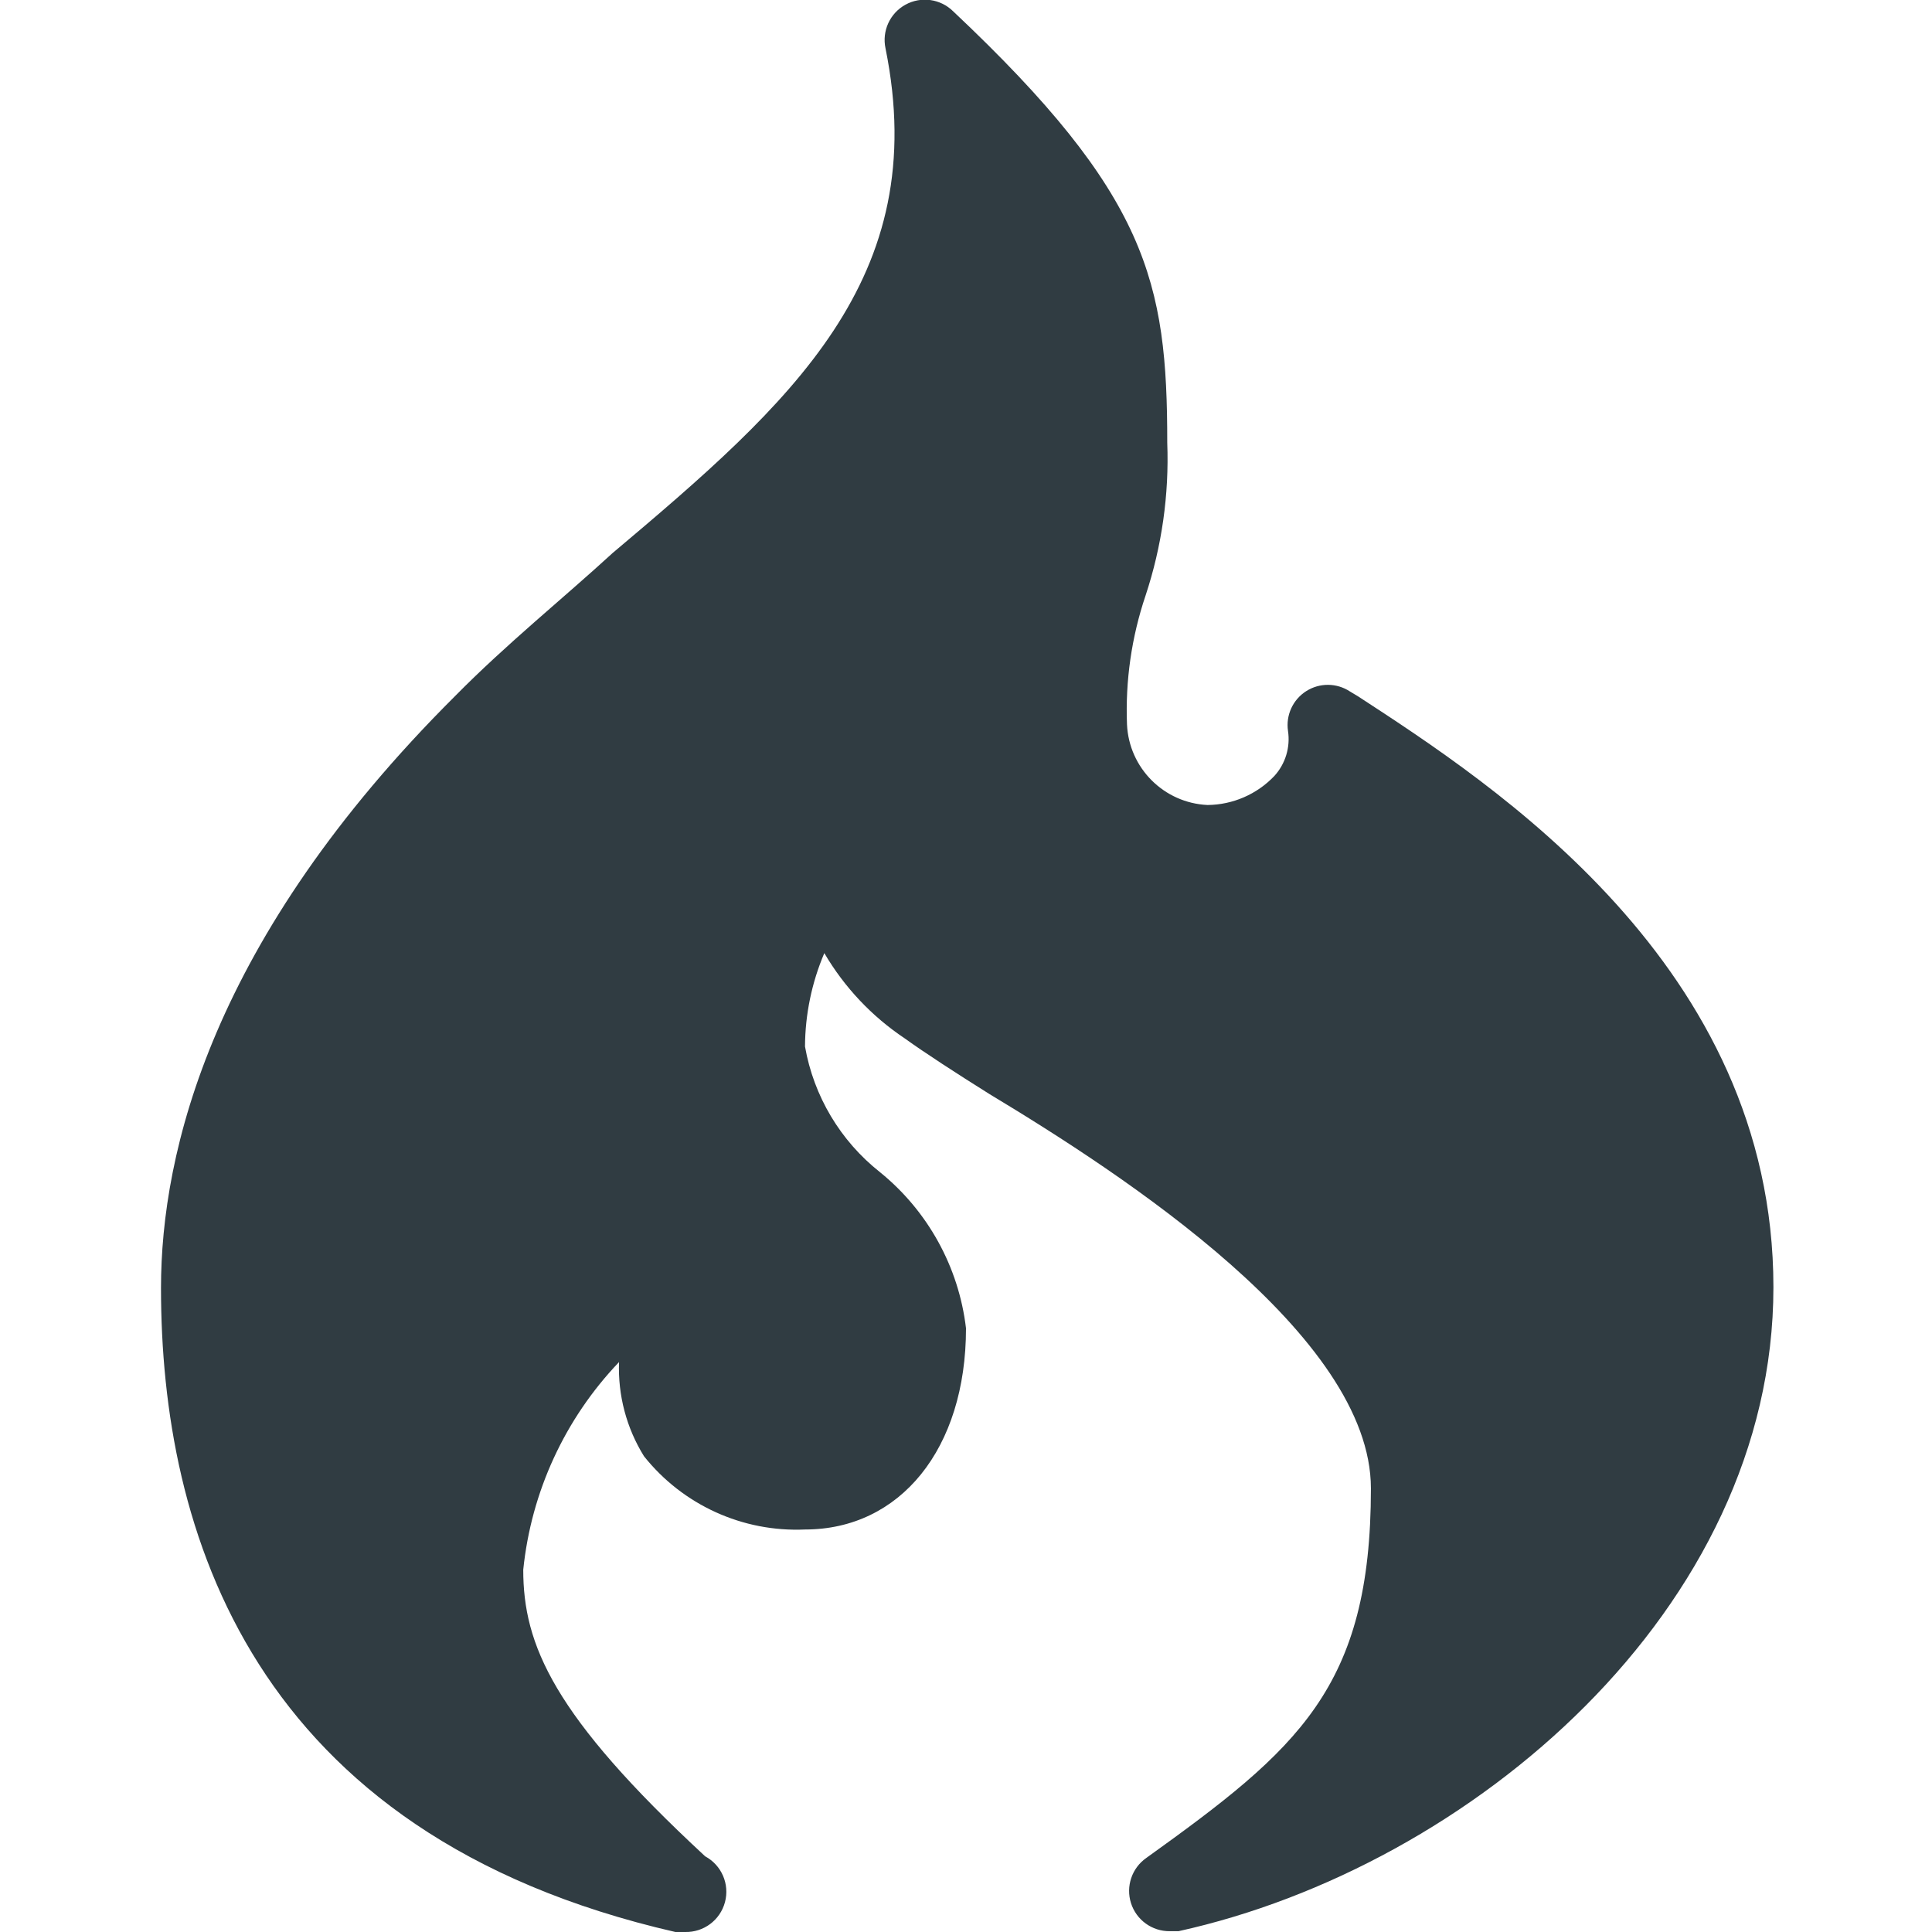
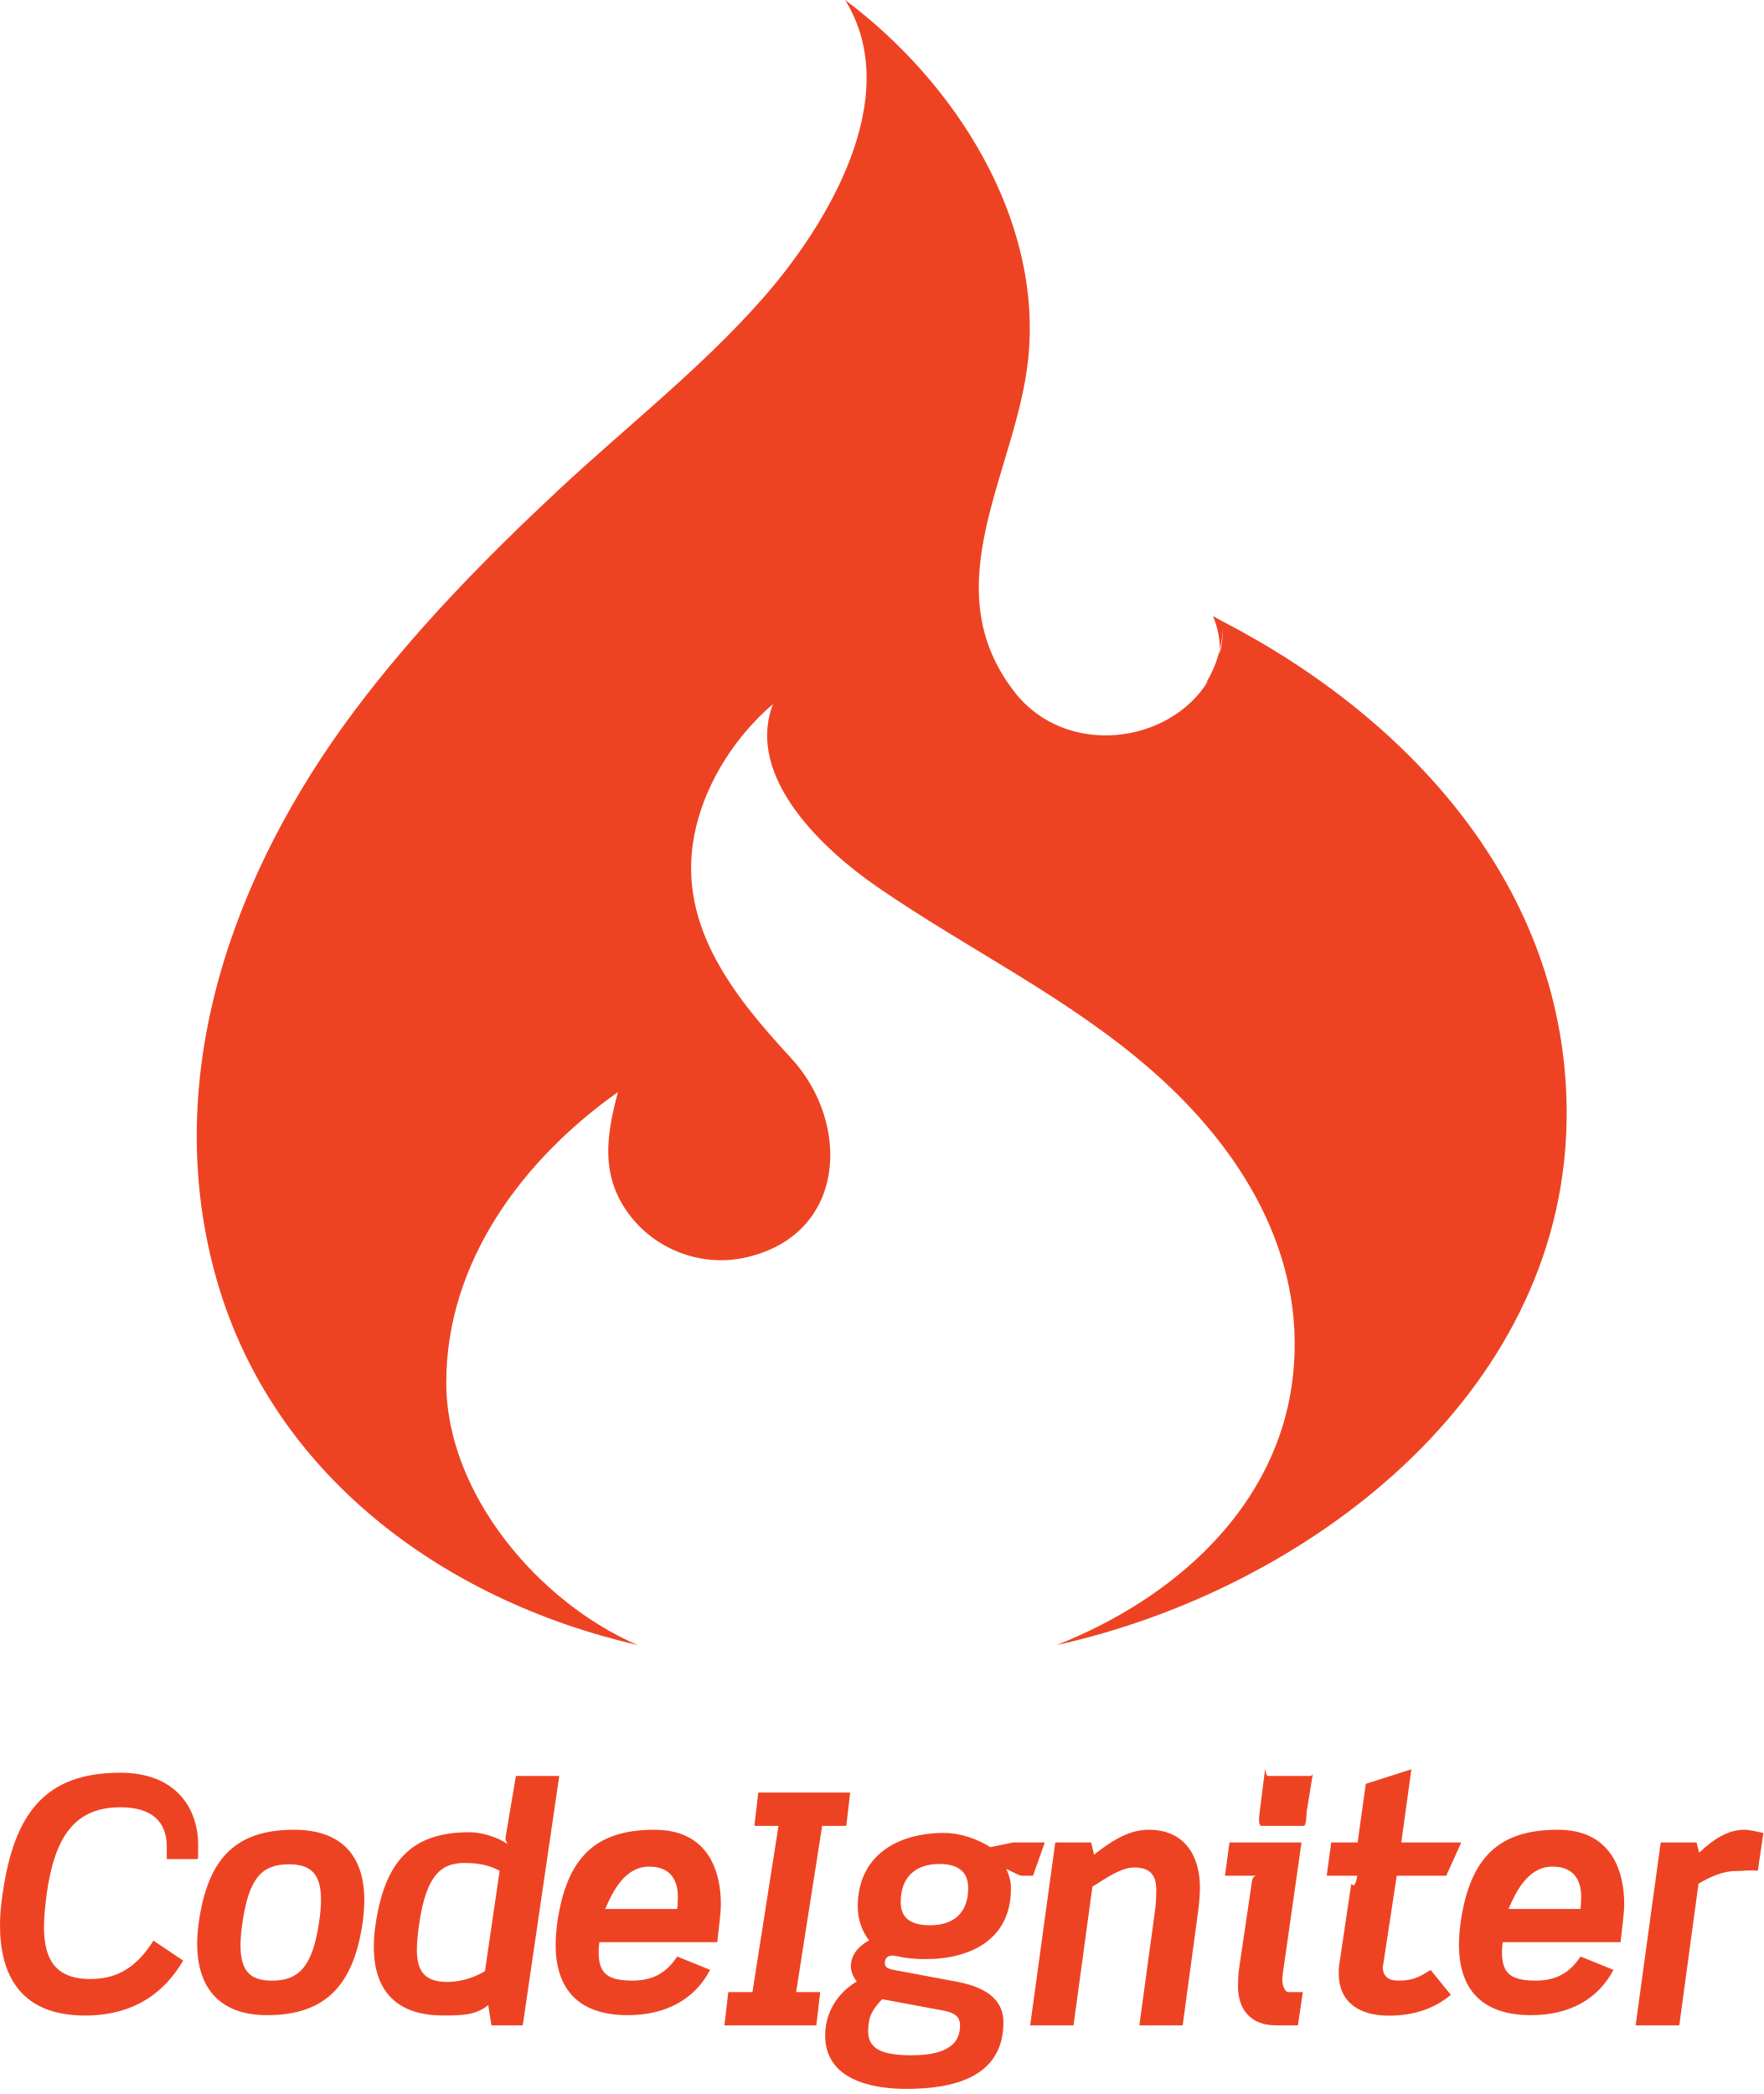
- <svg xmlns="http://www.w3.org/2000/svg" viewBox="0 0 24 24">
-   <path d="M16.87,8.65l-.1-.06a.5.5,0,0,0-.77.49.68.68,0,0,1-.17.56A1.16,1.16,0,0,1,15,10a1.05,1.05,0,0,1-1-1,4.46,4.46,0,0,1,.23-1.6,5.39,5.39,0,0,0,.27-1.9c0-2-.24-3.08-2.66-5.36A.5.5,0,0,0,11,.6C11.58,3.46,9.83,5,7.61,6.87,7,7.43,6.29,8,5.65,8.65,2.63,11.66,2,14.31,2,16c0,3,1.11,6.79,6.39,8h.12a.5.5,0,0,0,.25-.94C6.87,21.31,6.5,20.43,6.5,19.5a4.38,4.38,0,0,1,1.19-2.58A2.07,2.07,0,0,0,8,18.09,2.42,2.42,0,0,0,10,19c1.18,0,2-1,2-2.5a2.94,2.94,0,0,0-1.07-1.94A2.55,2.55,0,0,1,10,13a3,3,0,0,1,.24-1.16,3.25,3.25,0,0,0,1,1.06c.25.18.62.42,1.05.69,1.66,1,4.74,3,4.74,4.9,0,2.48-.91,3.24-2.79,4.59a.5.5,0,0,0,.29.91h.11c3.63-.8,7.39-4,7.39-8S18.54,9.74,16.87,8.65Z" style="fill:#303c42" />
+ <svg xmlns="http://www.w3.org/2000/svg" width="256px" height="304px" viewBox="0 0 256 304" version="1.1" preserveAspectRatio="xMidYMid">
+   <g>
+     <path d="M13.104,287.306 C7.9,287.306 6.387,284.277 6.387,279.736 C6.387,278.223 6.577,276.516 6.811,274.718 C7.951,266.867 10.734,262.375 17.451,262.375 C21.994,262.375 24.209,264.407 24.209,268.097 L24.209,269.896 L28.716,269.896 C28.767,269.896 28.767,268.24 28.767,267.863 C28.767,262.471 25.501,257.357 17.458,257.357 C6.529,257.357 2.035,263.294 0.379,274.933 C0.142,276.495 -1.77635684e-14,277.953 -1.77635684e-14,279.509 C-1.77635684e-14,286.369 2.699,292.609 12.349,292.609 C19.681,292.609 24.036,289.034 26.589,284.634 L22.283,281.735 C19.493,286.135 16.464,287.306 13.104,287.306 L13.104,287.306 Z M42.674,265.638 C33.92,265.638 30.138,270.13 28.861,279.07 C28.716,280.115 28.622,281.201 28.622,282.194 C28.622,287.965 31.318,292.556 38.791,292.556 C47.545,292.556 51.378,287.871 52.655,279.07 C52.797,277.936 52.892,276.895 52.892,275.855 C52.894,269.99 50.104,265.638 42.674,265.638 L42.674,265.638 Z M46.317,279.073 C45.37,285.556 43.338,287.542 39.503,287.542 C36.43,287.542 34.917,286.265 34.917,282.432 C34.917,281.486 35.013,280.352 35.201,279.073 C36.148,272.64 38.04,270.654 41.919,270.654 C45.042,270.654 46.601,271.93 46.601,275.809 C46.601,276.755 46.505,277.844 46.317,279.073 L46.317,279.073 Z M74.897,257.827 L73.432,266.512 C73.338,267.267 73.386,267.016 73.671,267.726 C72.3,266.685 69.838,265.998 68.182,265.998 C60.328,265.998 55.93,269.553 54.511,279.488 C54.323,280.67 54.275,281.667 54.275,282.659 C54.275,289.9 58.532,292.599 64.255,292.599 C66.671,292.599 69.034,292.65 70.878,291.09 L71.349,294.033 L75.892,294.033 L81.19,257.827 L74.897,257.827 L74.897,257.827 Z M70.403,286.169 C68.276,287.443 66.196,287.731 64.919,287.731 C61.465,287.731 60.519,285.932 60.519,283.048 C60.519,281.959 60.661,280.685 60.852,279.309 C61.938,271.788 64.352,270.461 67.475,270.461 C69.507,270.461 71.067,270.794 72.537,271.6 L70.403,286.169 L70.403,286.169 Z M95.006,265.638 C86.345,265.638 82.281,269.751 80.907,279.07 C80.763,280.207 80.668,281.296 80.668,282.336 C80.668,288.723 83.934,292.556 91.122,292.556 C96.705,292.556 100.871,290.236 103.094,285.978 L98.315,284.038 C96.944,286.118 95.1,287.537 91.834,287.537 C88.334,287.537 86.915,286.596 86.915,283.473 C86.915,282.857 86.963,281.962 87.058,281.962 L104.134,281.962 C104.373,279.548 104.653,277.842 104.653,276.427 C104.653,271.699 102.858,265.638 95.006,265.638 L95.006,265.638 Z M98.269,277.137 L87.861,277.137 C88.904,274.723 90.652,270.987 94.248,270.987 C97.038,270.987 98.412,272.618 98.412,275.409 C98.409,275.882 98.366,277.137 98.269,277.137 L98.269,277.137 Z M122.86,265.068 L123.427,260.241 L110.084,260.241 L109.519,265.068 L113.019,265.068 L109.237,289.205 L105.732,289.205 L105.168,294.033 L118.508,294.033 L119.078,289.205 L115.575,289.205 L119.358,265.068 L122.86,265.068 Z M149.971,272.309 L151.675,267.482 L147.086,267.482 L143.777,268.165 C141.931,266.985 139.423,266.099 137.06,266.099 C130.292,266.099 124.523,269.367 124.523,276.796 C124.523,278.88 125.279,280.562 126.176,281.699 C124.76,282.454 123.529,283.719 123.529,285.425 C123.529,286.181 123.811,286.956 124.381,287.663 C121.54,289.369 119.795,292.196 119.795,295.505 C119.795,301.894 126.464,303.258 131.573,303.258 C138.006,303.258 145.672,301.788 145.672,293.603 C145.672,290.813 143.922,288.633 138.86,287.687 L129.729,285.981 C128.689,285.79 128.453,285.459 128.453,284.986 C128.453,284.277 128.882,283.9 129.589,283.9 L130.205,283.994 C131.436,284.277 132.855,284.421 134.32,284.421 C140.898,284.421 146.763,281.58 146.763,274.202 C146.763,273.159 146.575,272.454 146.102,271.317 C146.905,271.696 147.948,272.312 148.37,272.312 L149.971,272.312 L149.971,272.309 Z M136.963,291.892 C138.759,292.225 139.372,292.886 139.372,294.069 C139.372,297.902 135.257,298.375 132.278,298.375 C127.736,298.375 126.034,297.289 126.034,294.873 C126.034,292.744 126.647,291.752 128.069,290.236 L136.963,291.892 L136.963,291.892 Z M135.02,279.5 C132.276,279.5 130.762,278.508 130.762,276.14 C130.762,272.64 132.797,270.605 136.345,270.605 C139.184,270.605 140.557,271.788 140.557,274.103 C140.557,277.605 138.568,279.5 135.02,279.5 L135.02,279.5 Z M166.777,265.638 C164.127,265.638 161.764,266.939 158.829,269.254 L158.404,267.482 L153.198,267.482 L149.556,294.033 L155.848,294.033 L158.593,273.898 C160.439,272.763 162.708,271.115 164.648,271.115 C167.012,271.115 167.866,272.256 167.866,274.431 C167.866,274.952 167.815,276.495 167.721,277.062 L165.406,294.033 L171.699,294.033 L174.014,276.924 C174.11,276.123 174.204,274.805 174.204,274.05 C174.207,269.551 172.075,265.638 166.777,265.638 L166.777,265.638 Z M186.157,287.381 L186.205,286.731 L188.947,267.482 L178.491,267.482 L177.832,272.309 L182.418,272.309 C182.039,272.309 181.803,272.732 181.757,273.113 L179.864,285.932 C179.77,286.55 179.724,287.834 179.724,288.351 C179.724,291.662 181.52,294.033 185.208,294.033 L188.426,294.033 L189.136,289.205 L187.103,289.205 C186.391,289.205 186.157,287.948 186.157,287.381 L186.157,287.381 Z M190.224,257.827 L184.074,257.827 C183.695,257.827 183.695,256.434 183.649,256.908 L182.795,263.709 C182.746,264.137 182.746,265.068 183.125,265.068 L189.278,265.068 C189.657,265.068 189.657,263.415 189.703,262.985 L190.557,257.735 C190.605,257.262 190.605,257.827 190.224,257.827 L190.224,257.827 Z M203.055,287.542 C201.496,287.542 200.738,286.879 200.738,285.462 L200.786,285.365 L202.773,272.309 L209.963,272.309 L212.138,267.482 L203.434,267.482 L204.899,256.859 L198.279,258.976 L197.094,267.482 L193.263,267.482 L192.602,272.309 L197.048,272.309 C196.623,274.723 196.196,273.157 196.15,273.632 L194.446,285.08 C194.352,285.602 194.352,285.981 194.352,286.451 C194.352,290.946 197.663,292.628 201.641,292.628 C205.329,292.628 208.31,291.551 210.63,289.608 L207.695,285.998 C206.225,286.895 205.233,287.542 203.055,287.542 L203.055,287.542 Z M226.142,265.638 C217.485,265.638 213.417,269.751 212.044,279.07 C211.902,280.207 211.807,281.296 211.807,282.336 C211.807,288.723 215.071,292.556 222.261,292.556 C227.844,292.556 232.01,290.236 234.231,285.978 L229.454,284.038 C228.083,286.118 226.237,287.537 222.971,287.537 C219.473,287.537 218.052,286.596 218.052,283.473 C218.052,282.857 218.102,281.962 218.197,281.962 L235.274,281.962 C235.51,279.548 235.795,277.842 235.795,276.427 C235.795,271.699 233.997,265.638 226.142,265.638 L226.142,265.638 Z M229.408,277.137 L219,277.137 C220.041,274.723 221.788,270.987 225.387,270.987 C228.177,270.987 229.551,272.618 229.551,275.409 C229.548,275.882 229.502,277.137 229.408,277.137 L229.408,277.137 Z M253.205,265.638 C250.934,265.638 248.805,266.939 246.676,268.969 L246.297,267.482 L241.095,267.482 L237.451,294.033 L243.791,294.033 L246.582,273.473 C248.238,272.481 250.13,271.634 251.928,271.634 C253.065,271.634 254.151,271.453 255.191,271.595 L256,266.109 C255.049,265.92 254.103,265.638 253.205,265.638 L253.205,265.638 Z M92.541,238.81 C78.221,232.621 64.82,216.888 64.789,200.791 C64.75,183.241 75.872,168.341 89.705,158.549 C88.042,164.832 87.135,170.579 91.255,176.198 C95.086,181.424 101.793,183.963 108.127,182.585 C122.928,179.346 123.606,163.075 114.832,153.596 C106.157,144.209 97.765,133.606 101.067,119.993 C102.72,113.169 106.91,106.777 112.218,102.208 C108.139,112.93 119.732,123.504 127.371,128.771 C140.622,137.909 155.16,144.815 167.345,155.527 C180.161,166.785 189.626,182.008 187.714,199.662 C185.643,218.798 170.437,232.107 153.381,238.826 C189.423,230.871 226.664,202.898 227.427,162.925 C228.059,130.041 205.5,104.733 177.555,90.244 L176.094,89.447 C176.862,91.308 177.113,92.891 177.084,94.308 C177.335,93.263 177.504,92.189 177.552,91.081 C177.54,92.459 177.364,93.76 177.04,94.982 L177.084,94.308 C176.664,96.082 175.959,97.731 175.015,99.239 L175.426,98.798 C169.85,108.045 154.757,110.053 147.301,100.478 C135.315,85.076 147.552,68.47 149.264,52.16 C151.407,31.719 138.588,11.875 122.693,-1.42108547e-14 C131.448,14.161 119.915,32.896 110.688,43.369 C101.74,53.524 90.859,62.001 80.982,71.226 C70.372,81.134 60.171,91.571 51.451,103.2 C34.009,126.476 23.331,155.749 31.178,184.788 C39.02,213.806 64.156,232.278 92.541,238.81 L92.541,238.81 Z" fill="#EE4323" />
+   </g>
</svg>
